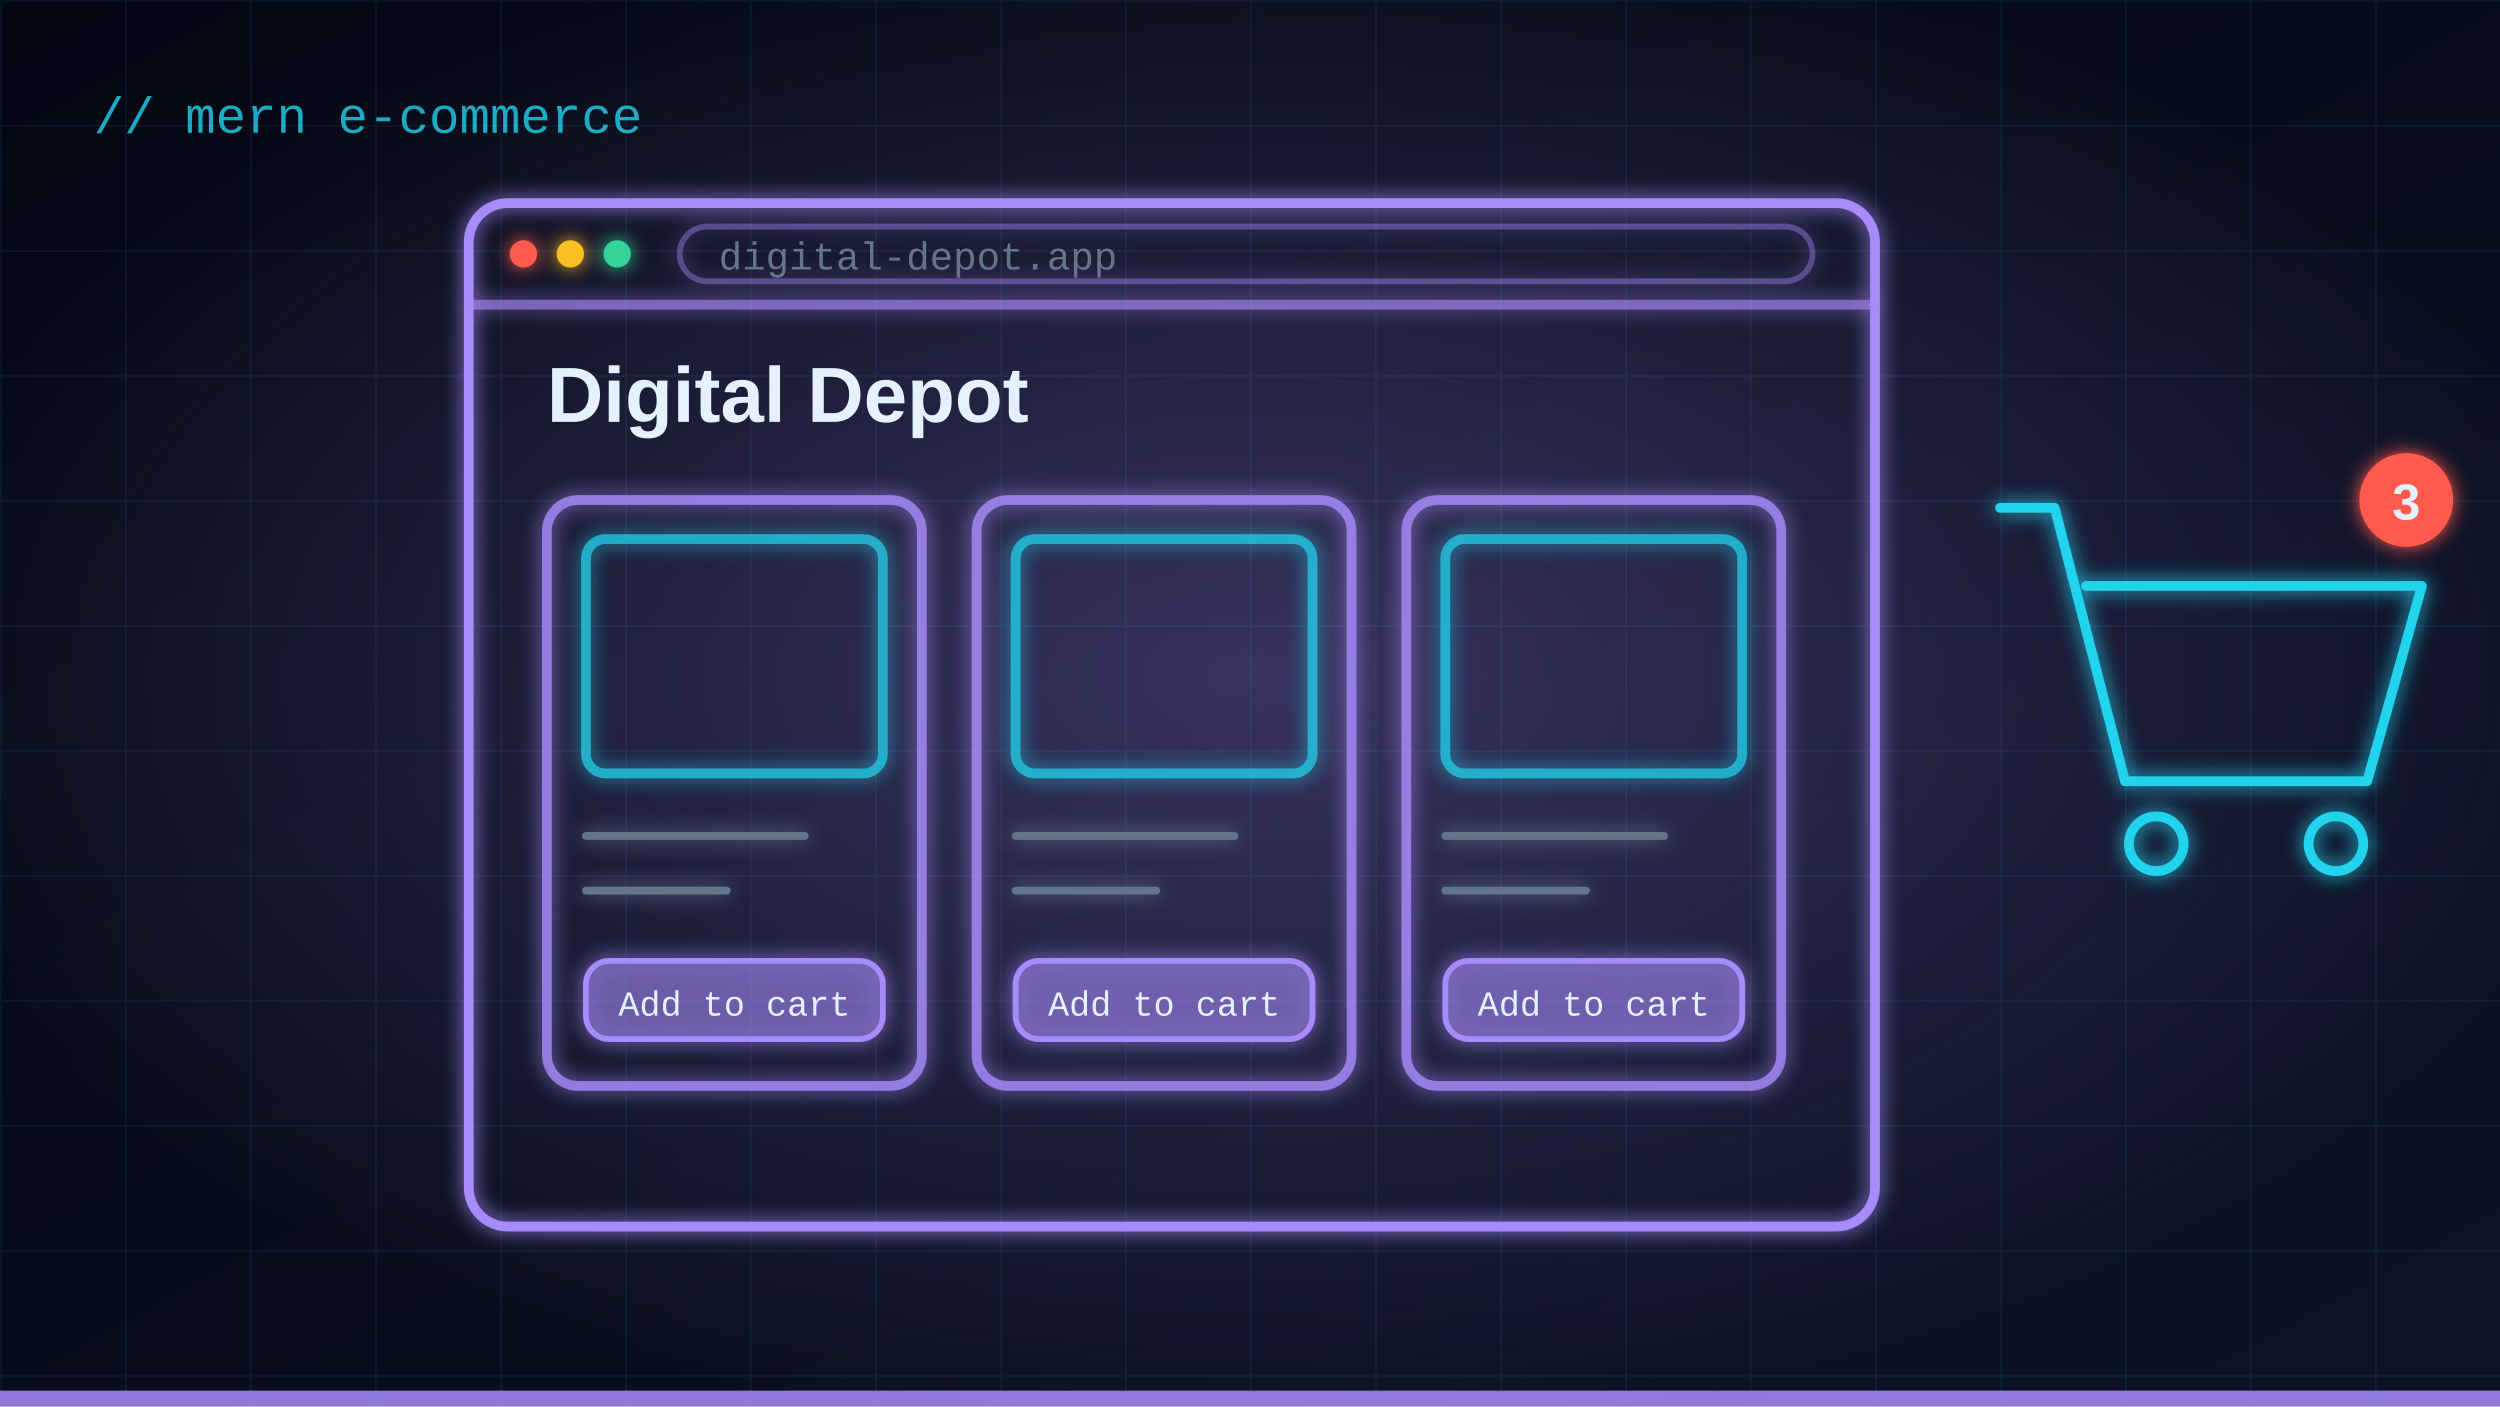
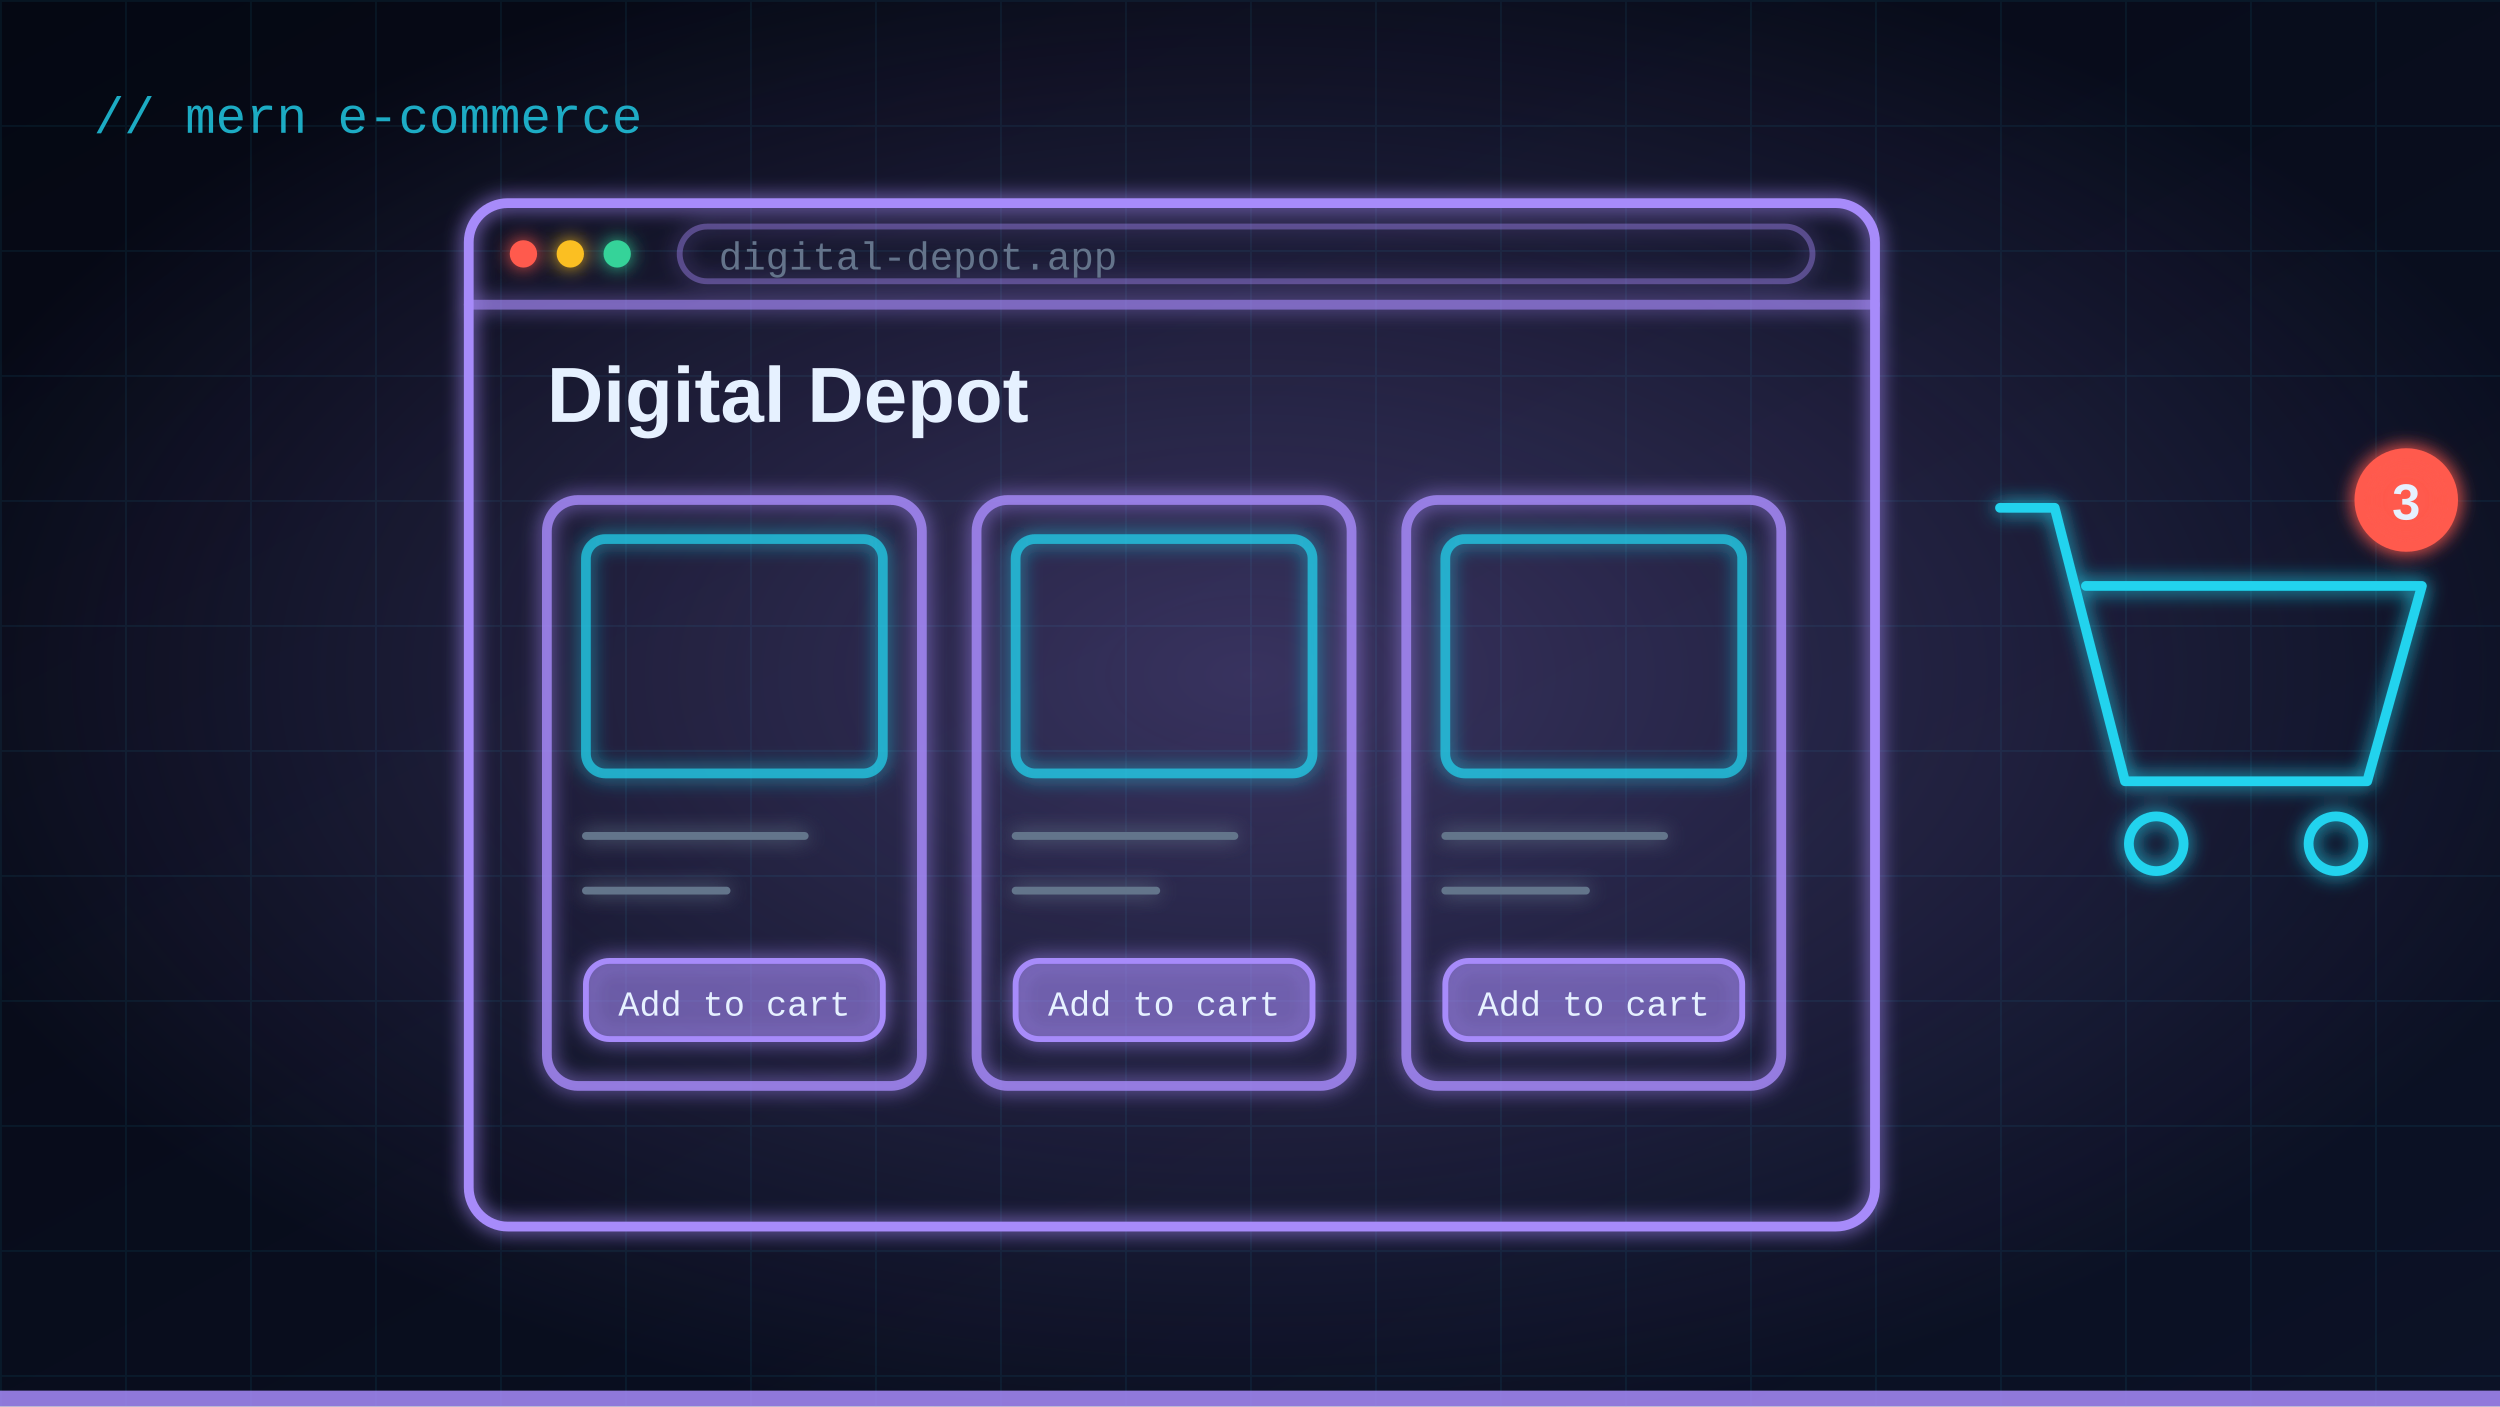
<svg xmlns="http://www.w3.org/2000/svg" viewBox="0 0 640 360" width="640" height="360">
  <defs>
    <linearGradient id="bg" x1="0" y1="0" x2="1" y2="1">
      <stop offset="0" stop-color="#050813" />
      <stop offset="1" stop-color="#0c1226" />
    </linearGradient>
    <radialGradient id="glow" cx="0.5" cy="0.48" r="0.55">
      <stop offset="0" stop-color="#a78bfa" stop-opacity="0.30" />
      <stop offset="1" stop-color="#a78bfa" stop-opacity="0" />
    </radialGradient>
    <pattern id="grid" width="32" height="32" patternUnits="userSpaceOnUse">
      <path d="M32 0H0V32" fill="none" stroke="#22d3ee" stroke-opacity="0.07" />
    </pattern>
    <filter id="neon" x="-30%" y="-30%" width="160%" height="160%">
      <feGaussianBlur stdDeviation="2.4" result="b" />
      <feMerge>
        <feMergeNode in="b" />
        <feMergeNode in="SourceGraphic" />
      </feMerge>
    </filter>
+     <linearGradient id="scanG" x1="0" y1="0" x2="0" y2="1">
+       <stop offset="0" stop-color="#a78bfa" stop-opacity="0" />
+       <stop offset="1" stop-color="#a78bfa" stop-opacity="0.13" />
+     </linearGradient>
  </defs>
  <rect width="640" height="360" fill="url(#bg)" />
  <rect width="640" height="360" fill="url(#grid)" />
  <rect width="640" height="360" fill="url(#glow)" />
  <g filter="url(#neon)" fill="none" stroke-width="2.5" stroke-linecap="round" stroke-linejoin="round">
    <rect x="120" y="52" width="360" height="262" rx="10" stroke="#a78bfa" />
    <path d="M120 78h360" stroke="#a78bfa" stroke-opacity=".6" />
    <circle cx="134" cy="65" r="3.5" fill="#ff5a4e" stroke="none" />
    <circle cx="146" cy="65" r="3.5" fill="#fbbf24" stroke="none" />
    <circle cx="158" cy="65" r="3.5" fill="#34d399" stroke="none" />
    <rect x="174" y="58" width="290" height="14" rx="7" stroke="#a78bfa" stroke-opacity=".4" stroke-width="1.5" />
    <rect x="140" y="128" width="96" height="150" rx="8" stroke="#a78bfa" stroke-opacity=".8" />
    <rect x="150" y="138" width="76" height="60" rx="5" stroke="#22d3ee" stroke-opacity=".7" />
    <path d="M150 214h56M150 228h36" stroke="#64748b" stroke-width="2" />
    <rect x="150" y="246" width="76" height="20" rx="6" fill="#a78bfa" fill-opacity=".35" stroke="#a78bfa" stroke-width="1.5" />
    <rect x="250" y="128" width="96" height="150" rx="8" stroke="#a78bfa" stroke-opacity=".8" />
    <rect x="260" y="138" width="76" height="60" rx="5" stroke="#22d3ee" stroke-opacity=".7" />
    <path d="M260 214h56M260 228h36" stroke="#64748b" stroke-width="2" />
    <rect x="260" y="246" width="76" height="20" rx="6" fill="#a78bfa" fill-opacity=".35" stroke="#a78bfa" stroke-width="1.5" />
    <rect x="360" y="128" width="96" height="150" rx="8" stroke="#a78bfa" stroke-opacity=".8" />
    <rect x="370" y="138" width="76" height="60" rx="5" stroke="#22d3ee" stroke-opacity=".7" />
    <path d="M370 214h56M370 228h36" stroke="#64748b" stroke-width="2" />
    <rect x="370" y="246" width="76" height="20" rx="6" fill="#a78bfa" fill-opacity=".35" stroke="#a78bfa" stroke-width="1.5" />
    <path d="M512 130h14l18 70h62l14-50h-86" stroke="#22d3ee" />
    <circle cx="552" cy="216" r="7" stroke="#22d3ee" />
    <circle cx="598" cy="216" r="7" stroke="#22d3ee" />
    <circle cx="616" cy="128" r="12" fill="#ff5a4e" stroke="none" />
  </g>
  <text x="184" y="69" font-family="Consolas,'Courier New',monospace" font-size="10" font-weight="400" fill="#64748b" fill-opacity="1" text-anchor="start">digital-depot.app</text>
  <text x="140" y="108" font-family="'Segoe UI','Helvetica Neue',Arial,sans-serif" font-size="20" font-weight="800" fill="#e6f1ff" fill-opacity="1" text-anchor="start">Digital Depot</text>
  <text x="616" y="133" font-family="'Segoe UI','Helvetica Neue',Arial,sans-serif" font-size="13" font-weight="700" fill="#e6f1ff" fill-opacity="1" text-anchor="middle">3</text>
  <text x="188" y="260" font-family="Consolas,'Courier New',monospace" font-size="9" font-weight="400" fill="#e6f1ff" fill-opacity="1" text-anchor="middle">Add to cart</text>
  <text x="298" y="260" font-family="Consolas,'Courier New',monospace" font-size="9" font-weight="400" fill="#e6f1ff" fill-opacity="1" text-anchor="middle">Add to cart</text>
  <text x="408" y="260" font-family="Consolas,'Courier New',monospace" font-size="9" font-weight="400" fill="#e6f1ff" fill-opacity="1" text-anchor="middle">Add to cart</text>
  <text x="24" y="34" font-family="Consolas,'Courier New',monospace" font-size="13" font-weight="400" fill="#22d3ee" fill-opacity="0.8" text-anchor="start">// mern e-commerce</text>
+   <g filter="url(#neon)" fill="none" stroke-width="2.5" stroke-linecap="round">
+     <circle cx="616" cy="128" r="12" fill="none" stroke="#ff5a4e">
+       <animate attributeName="r" values="12;30" dur="1.8s" repeatCount="indefinite" />
+       <animate attributeName="opacity" values=".9;0" dur="1.8s" repeatCount="indefinite" />
+     </circle>
+   </g>
+   <rect x="0" y="-80" width="640" height="80" fill="url(#scanG)">
+     <animate attributeName="y" values="-80;360" dur="6s" repeatCount="indefinite" />
+   </rect>
  <rect x="0" y="356" width="640" height="4" fill="#a78bfa" fill-opacity="0.85" />
</svg>
